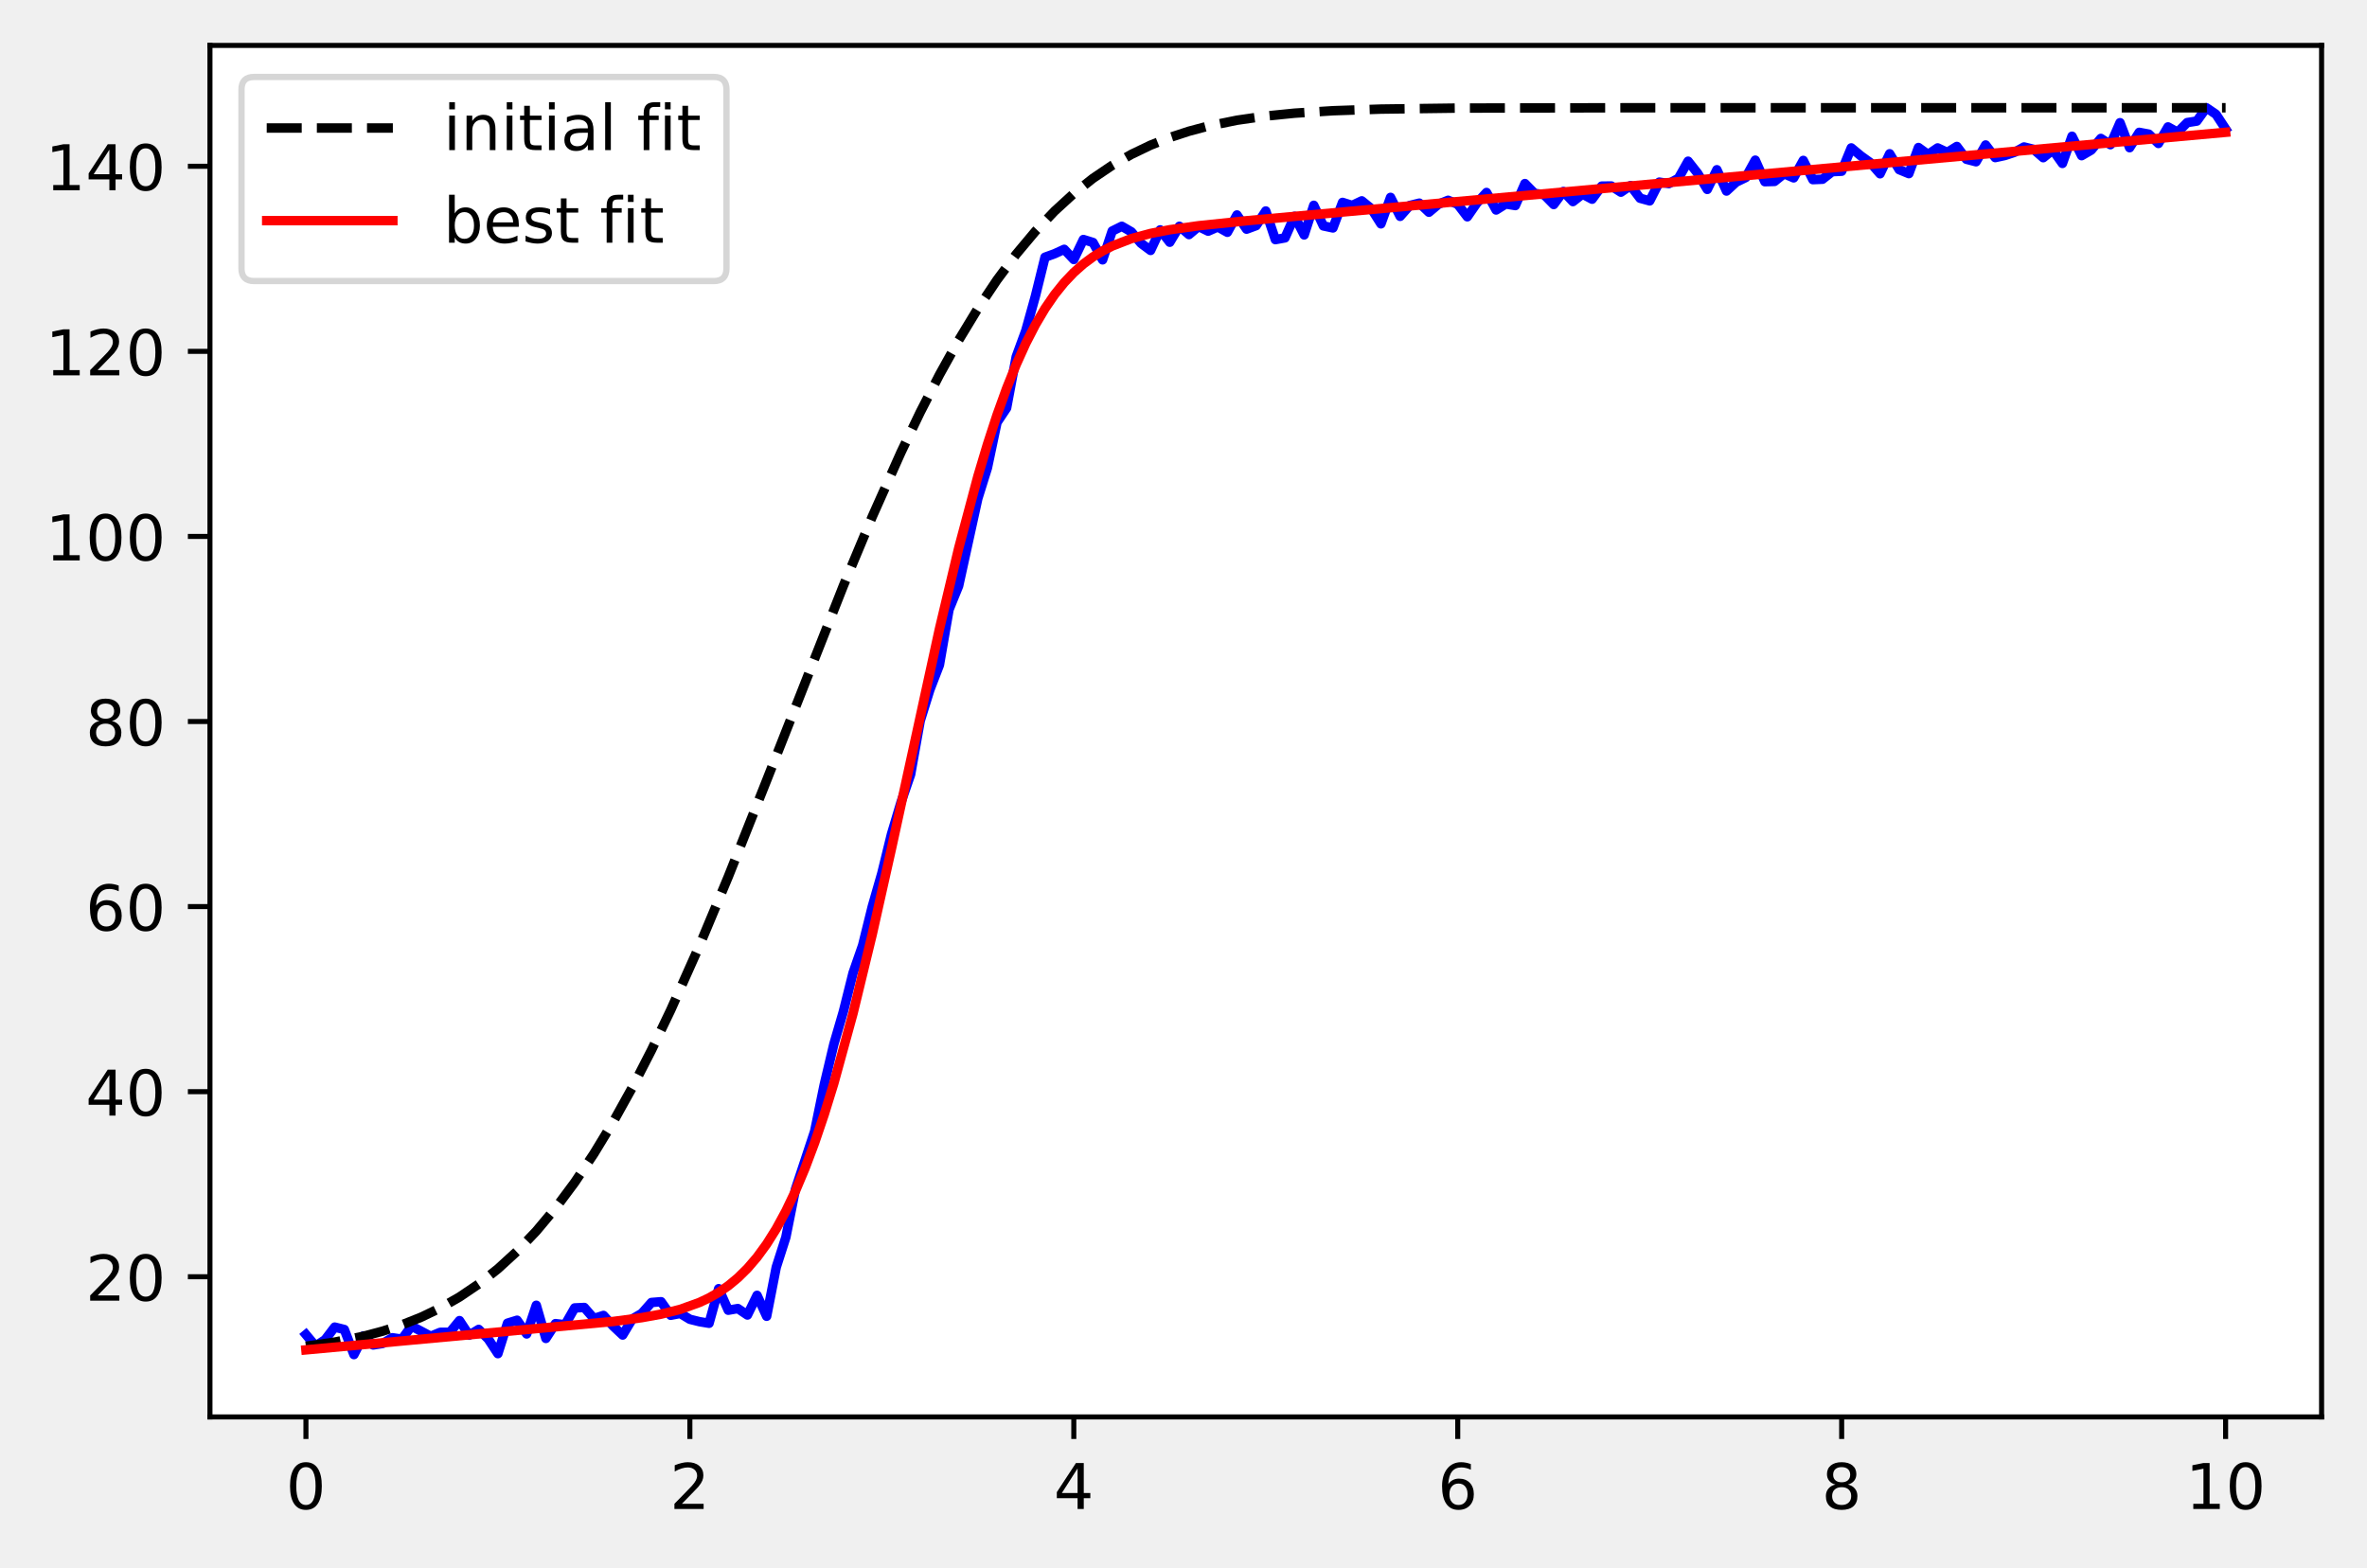
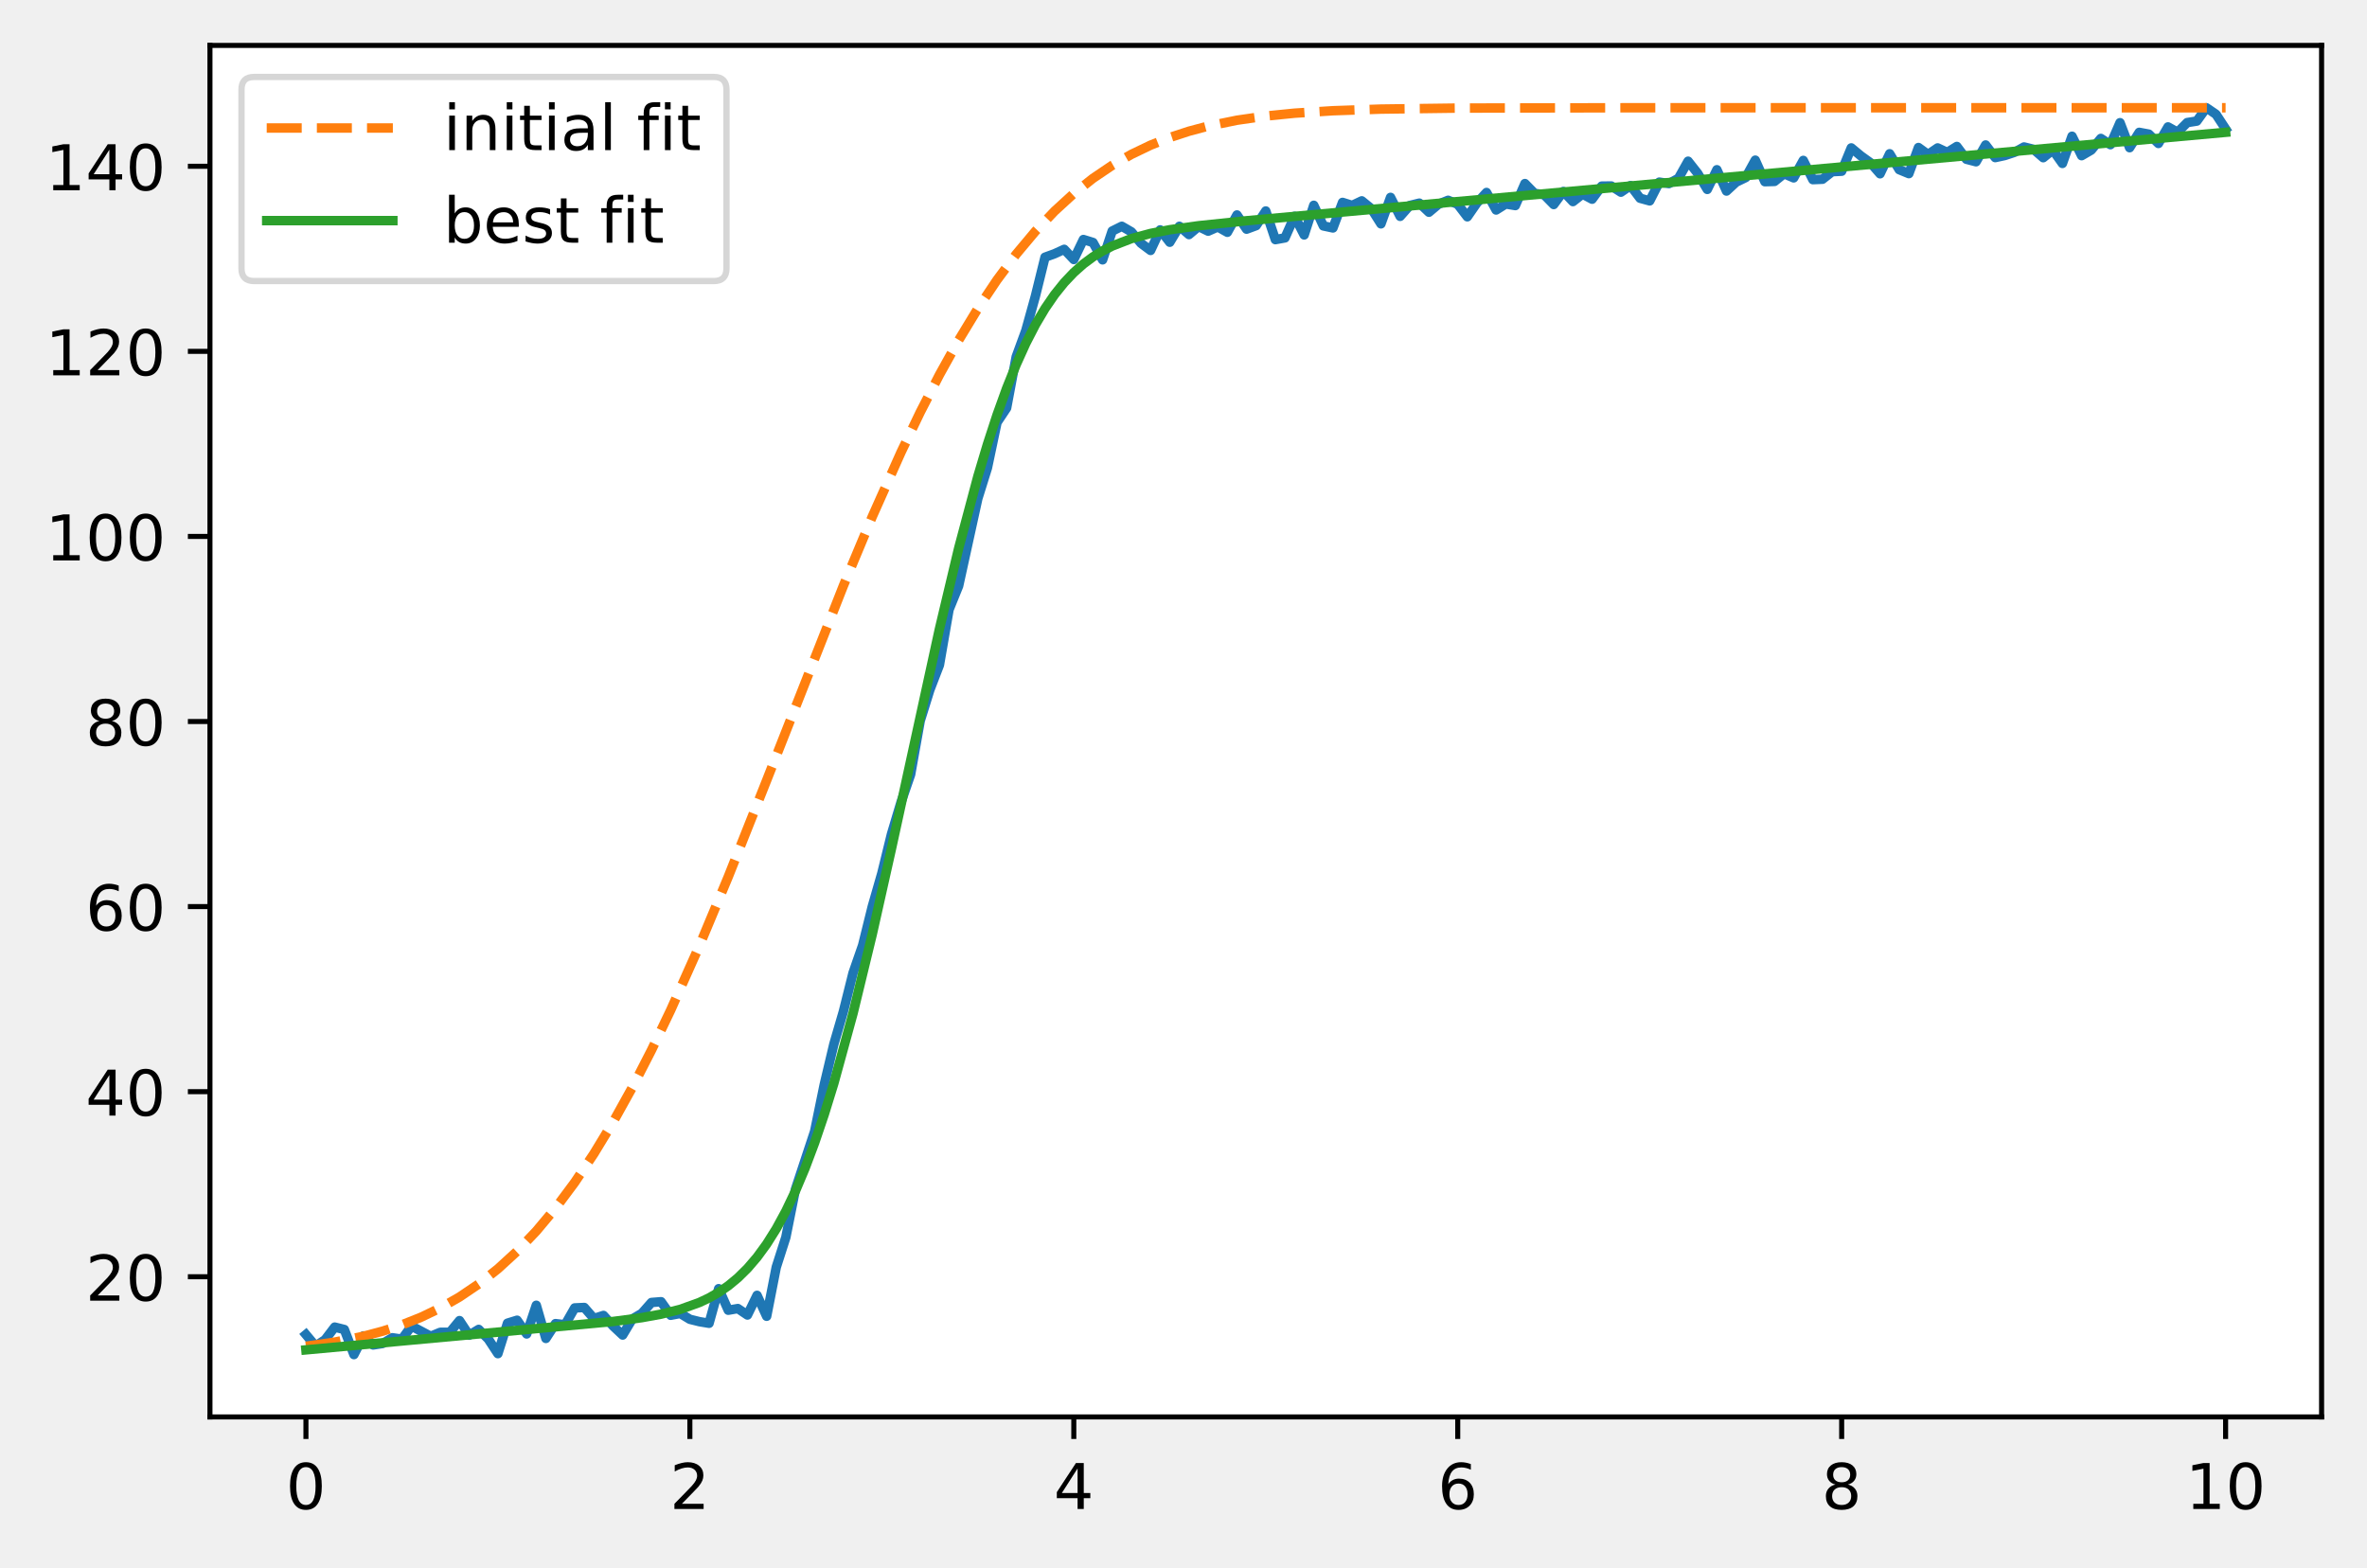
<svg xmlns="http://www.w3.org/2000/svg" xmlns:xlink="http://www.w3.org/1999/xlink" height="248.518pt" version="1.1" viewBox="0 0 375.288 248.518" width="375.288pt">
  <defs>
    <style type="text/css">*{stroke-linecap:butt;stroke-linejoin:round;}</style>
  </defs>
  <g id="figure_1">
    <g id="patch_1">
      <path d="M 0 248.518  L 375.288 248.518  L 375.288 0  L 0 0  z " style="fill:none;" />
    </g>
    <g id="axes_1">
      <g id="patch_2">
        <path d="M 33.288 224.64  L 368.087 224.64  L 368.087 7.2  L 33.288 7.2  z " style="fill:#ffffff;" />
      </g>
      <g id="matplotlib.axis_1">
        <g id="xtick_1">
          <g id="line2d_1">
            <defs>
-               <path d="M 0 0  L 0 3.5  " id="m9aa4a51ff3" style="stroke:#000000;stroke-width:0.8;" />
-             </defs>
-             <g>
-               <use style="stroke:#000000;stroke-width:0.8;" x="48.506" xlink:href="#m9aa4a51ff3" y="224.64" />
+               <path d="M 0 0  L 0 3.5  " id="m71defc4ea0" style="stroke:#000000;stroke-width:0.8;" />
+             </defs>
+             <g>
+               <use style="stroke:#000000;stroke-width:0.8;" x="48.506" xlink:href="#m71defc4ea0" y="224.64" />
            </g>
          </g>
          <g id="text_1">
            <g transform="translate(45.32443 239.2384)scale(0.1 -0.1)">
              <defs>
-                 <path d="M 31.781 66.406  Q 24.172 66.406 20.328 58.906  Q 16.5 51.422 16.5 36.375  Q 16.5 21.391 20.328 13.891  Q 24.172 6.391 31.781 6.391  Q 39.453 6.391 43.281 13.891  Q 47.125 21.391 47.125 36.375  Q 47.125 51.422 43.281 58.906  Q 39.453 66.406 31.781 66.406  z M 31.781 74.219  Q 44.047 74.219 50.516 64.516  Q 56.984 54.828 56.984 36.375  Q 56.984 17.969 50.516 8.266  Q 44.047 -1.422 31.781 -1.422  Q 19.531 -1.422 13.062 8.266  Q 6.594 17.969 6.594 36.375  Q 6.594 54.828 13.062 64.516  Q 19.531 74.219 31.781 74.219  z " id="DejaVuSans-48" />
-               </defs>
-               <use xlink:href="#DejaVuSans-48" />
+                 <path d="M 2034 4250  Q 1547 4250 1301 3770  Q 1056 3291 1056 2328  Q 1056 1369 1301 889  Q 1547 409 2034 409  Q 2525 409 2770 889  Q 3016 1369 3016 2328  Q 3016 3291 2770 3770  Q 2525 4250 2034 4250  z M 2034 4750  Q 2819 4750 3233 4129  Q 3647 3509 3647 2328  Q 3647 1150 3233 529  Q 2819 -91 2034 -91  Q 1250 -91 836 529  Q 422 1150 422 2328  Q 422 3509 836 4129  Q 1250 4750 2034 4750  z " id="DejaVuSans-30" transform="scale(0.015625)" />
+               </defs>
+               <use xlink:href="#DejaVuSans-30" />
            </g>
          </g>
        </g>
        <g id="xtick_2">
          <g id="line2d_2">
            <g>
-               <use style="stroke:#000000;stroke-width:0.8;" x="109.378" xlink:href="#m9aa4a51ff3" y="224.64" />
+               <use style="stroke:#000000;stroke-width:0.8;" x="109.378" xlink:href="#m71defc4ea0" y="224.64" />
            </g>
          </g>
          <g id="text_2">
            <g transform="translate(106.1972 239.2384)scale(0.1 -0.1)">
              <defs>
-                 <path d="M 19.188 8.297  L 53.609 8.297  L 53.609 0  L 7.328 0  L 7.328 8.297  Q 12.938 14.109 22.625 23.891  Q 32.328 33.688 34.812 36.531  Q 39.547 41.844 41.422 45.531  Q 43.312 49.219 43.312 52.781  Q 43.312 58.594 39.234 62.25  Q 35.156 65.922 28.609 65.922  Q 23.969 65.922 18.812 64.312  Q 13.672 62.703 7.812 59.422  L 7.812 69.391  Q 13.766 71.781 18.938 73  Q 24.125 74.219 28.422 74.219  Q 39.75 74.219 46.484 68.547  Q 53.219 62.891 53.219 53.422  Q 53.219 48.922 51.531 44.891  Q 49.859 40.875 45.406 35.406  Q 44.188 33.984 37.641 27.219  Q 31.109 20.453 19.188 8.297  z " id="DejaVuSans-50" />
-               </defs>
-               <use xlink:href="#DejaVuSans-50" />
+                 <path d="M 1228 531  L 3431 531  L 3431 0  L 469 0  L 469 531  Q 828 903 1448 1529  Q 2069 2156 2228 2338  Q 2531 2678 2651 2914  Q 2772 3150 2772 3378  Q 2772 3750 2511 3984  Q 2250 4219 1831 4219  Q 1534 4219 1204 4116  Q 875 4013 500 3803  L 500 4441  Q 881 4594 1212 4672  Q 1544 4750 1819 4750  Q 2544 4750 2975 4387  Q 3406 4025 3406 3419  Q 3406 3131 3298 2873  Q 3191 2616 2906 2266  Q 2828 2175 2409 1742  Q 1991 1309 1228 531  z " id="DejaVuSans-32" transform="scale(0.015625)" />
+               </defs>
+               <use xlink:href="#DejaVuSans-32" />
            </g>
          </g>
        </g>
        <g id="xtick_3">
          <g id="line2d_3">
            <g>
-               <use style="stroke:#000000;stroke-width:0.8;" x="170.251" xlink:href="#m9aa4a51ff3" y="224.64" />
+               <use style="stroke:#000000;stroke-width:0.8;" x="170.251" xlink:href="#m71defc4ea0" y="224.64" />
            </g>
          </g>
          <g id="text_3">
            <g transform="translate(167.0699 239.2384)scale(0.1 -0.1)">
              <defs>
-                 <path d="M 37.797 64.312  L 12.891 25.391  L 37.797 25.391  z M 35.203 72.906  L 47.609 72.906  L 47.609 25.391  L 58.016 25.391  L 58.016 17.188  L 47.609 17.188  L 47.609 0  L 37.797 0  L 37.797 17.188  L 4.891 17.188  L 4.891 26.703  z " id="DejaVuSans-52" />
-               </defs>
-               <use xlink:href="#DejaVuSans-52" />
+                 <path d="M 2419 4116  L 825 1625  L 2419 1625  L 2419 4116  z M 2253 4666  L 3047 4666  L 3047 1625  L 3713 1625  L 3713 1100  L 3047 1100  L 3047 0  L 2419 0  L 2419 1100  L 313 1100  L 313 1709  L 2253 4666  z " id="DejaVuSans-34" transform="scale(0.015625)" />
+               </defs>
+               <use xlink:href="#DejaVuSans-34" />
            </g>
          </g>
        </g>
        <g id="xtick_4">
          <g id="line2d_4">
            <g>
-               <use style="stroke:#000000;stroke-width:0.8;" x="231.124" xlink:href="#m9aa4a51ff3" y="224.64" />
+               <use style="stroke:#000000;stroke-width:0.8;" x="231.124" xlink:href="#m71defc4ea0" y="224.64" />
            </g>
          </g>
          <g id="text_4">
            <g transform="translate(227.9426 239.2384)scale(0.1 -0.1)">
              <defs>
-                 <path d="M 33.016 40.375  Q 26.375 40.375 22.484 35.828  Q 18.609 31.297 18.609 23.391  Q 18.609 15.531 22.484 10.953  Q 26.375 6.391 33.016 6.391  Q 39.656 6.391 43.531 10.953  Q 47.406 15.531 47.406 23.391  Q 47.406 31.297 43.531 35.828  Q 39.656 40.375 33.016 40.375  z M 52.594 71.297  L 52.594 62.312  Q 48.875 64.062 45.094 64.984  Q 41.312 65.922 37.594 65.922  Q 27.828 65.922 22.672 59.328  Q 17.531 52.734 16.797 39.406  Q 19.672 43.656 24.016 45.922  Q 28.375 48.188 33.594 48.188  Q 44.578 48.188 50.953 41.516  Q 57.328 34.859 57.328 23.391  Q 57.328 12.156 50.688 5.359  Q 44.047 -1.422 33.016 -1.422  Q 20.359 -1.422 13.672 8.266  Q 6.984 17.969 6.984 36.375  Q 6.984 53.656 15.188 63.938  Q 23.391 74.219 37.203 74.219  Q 40.922 74.219 44.703 73.484  Q 48.484 72.75 52.594 71.297  z " id="DejaVuSans-54" />
-               </defs>
-               <use xlink:href="#DejaVuSans-54" />
+                 <path d="M 2113 2584  Q 1688 2584 1439 2293  Q 1191 2003 1191 1497  Q 1191 994 1439 701  Q 1688 409 2113 409  Q 2538 409 2786 701  Q 3034 994 3034 1497  Q 3034 2003 2786 2293  Q 2538 2584 2113 2584  z M 3366 4563  L 3366 3988  Q 3128 4100 2886 4159  Q 2644 4219 2406 4219  Q 1781 4219 1451 3797  Q 1122 3375 1075 2522  Q 1259 2794 1537 2939  Q 1816 3084 2150 3084  Q 2853 3084 3261 2657  Q 3669 2231 3669 1497  Q 3669 778 3244 343  Q 2819 -91 2113 -91  Q 1303 -91 875 529  Q 447 1150 447 2328  Q 447 3434 972 4092  Q 1497 4750 2381 4750  Q 2619 4750 2861 4703  Q 3103 4656 3366 4563  z " id="DejaVuSans-36" transform="scale(0.015625)" />
+               </defs>
+               <use xlink:href="#DejaVuSans-36" />
            </g>
          </g>
        </g>
        <g id="xtick_5">
          <g id="line2d_5">
            <g>
-               <use style="stroke:#000000;stroke-width:0.8;" x="291.997" xlink:href="#m9aa4a51ff3" y="224.64" />
+               <use style="stroke:#000000;stroke-width:0.8;" x="291.997" xlink:href="#m71defc4ea0" y="224.64" />
            </g>
          </g>
          <g id="text_5">
            <g transform="translate(288.8153 239.2384)scale(0.1 -0.1)">
              <defs>
-                 <path d="M 31.781 34.625  Q 24.75 34.625 20.719 30.859  Q 16.703 27.094 16.703 20.516  Q 16.703 13.922 20.719 10.156  Q 24.75 6.391 31.781 6.391  Q 38.812 6.391 42.859 10.172  Q 46.922 13.969 46.922 20.516  Q 46.922 27.094 42.891 30.859  Q 38.875 34.625 31.781 34.625  z M 21.922 38.812  Q 15.578 40.375 12.031 44.719  Q 8.5 49.078 8.5 55.328  Q 8.5 64.062 14.719 69.141  Q 20.953 74.219 31.781 74.219  Q 42.672 74.219 48.875 69.141  Q 55.078 64.062 55.078 55.328  Q 55.078 49.078 51.531 44.719  Q 48 40.375 41.703 38.812  Q 48.828 37.156 52.797 32.312  Q 56.781 27.484 56.781 20.516  Q 56.781 9.906 50.312 4.234  Q 43.844 -1.422 31.781 -1.422  Q 19.734 -1.422 13.25 4.234  Q 6.781 9.906 6.781 20.516  Q 6.781 27.484 10.781 32.312  Q 14.797 37.156 21.922 38.812  z M 18.312 54.391  Q 18.312 48.734 21.844 45.562  Q 25.391 42.391 31.781 42.391  Q 38.141 42.391 41.719 45.562  Q 45.312 48.734 45.312 54.391  Q 45.312 60.062 41.719 63.234  Q 38.141 66.406 31.781 66.406  Q 25.391 66.406 21.844 63.234  Q 18.312 60.062 18.312 54.391  z " id="DejaVuSans-56" />
-               </defs>
-               <use xlink:href="#DejaVuSans-56" />
+                 <path d="M 2034 2216  Q 1584 2216 1326 1975  Q 1069 1734 1069 1313  Q 1069 891 1326 650  Q 1584 409 2034 409  Q 2484 409 2743 651  Q 3003 894 3003 1313  Q 3003 1734 2745 1975  Q 2488 2216 2034 2216  z M 1403 2484  Q 997 2584 770 2862  Q 544 3141 544 3541  Q 544 4100 942 4425  Q 1341 4750 2034 4750  Q 2731 4750 3128 4425  Q 3525 4100 3525 3541  Q 3525 3141 3298 2862  Q 3072 2584 2669 2484  Q 3125 2378 3379 2068  Q 3634 1759 3634 1313  Q 3634 634 3220 271  Q 2806 -91 2034 -91  Q 1263 -91 848 271  Q 434 634 434 1313  Q 434 1759 690 2068  Q 947 2378 1403 2484  z M 1172 3481  Q 1172 3119 1398 2916  Q 1625 2713 2034 2713  Q 2441 2713 2670 2916  Q 2900 3119 2900 3481  Q 2900 3844 2670 4047  Q 2441 4250 2034 4250  Q 1625 4250 1398 4047  Q 1172 3844 1172 3481  z " id="DejaVuSans-38" transform="scale(0.015625)" />
+               </defs>
+               <use xlink:href="#DejaVuSans-38" />
            </g>
          </g>
        </g>
        <g id="xtick_6">
          <g id="line2d_6">
            <g>
-               <use style="stroke:#000000;stroke-width:0.8;" x="352.869" xlink:href="#m9aa4a51ff3" y="224.64" />
+               <use style="stroke:#000000;stroke-width:0.8;" x="352.869" xlink:href="#m71defc4ea0" y="224.64" />
            </g>
          </g>
          <g id="text_6">
            <g transform="translate(346.5068 239.2384)scale(0.1 -0.1)">
              <defs>
-                 <path d="M 12.406 8.297  L 28.516 8.297  L 28.516 63.922  L 10.984 60.406  L 10.984 69.391  L 28.422 72.906  L 38.281 72.906  L 38.281 8.297  L 54.391 8.297  L 54.391 0  L 12.406 0  z " id="DejaVuSans-49" />
-               </defs>
-               <use xlink:href="#DejaVuSans-49" />
-               <use x="63.623" xlink:href="#DejaVuSans-48" />
+                 <path d="M 794 531  L 1825 531  L 1825 4091  L 703 3866  L 703 4441  L 1819 4666  L 2450 4666  L 2450 531  L 3481 531  L 3481 0  L 794 0  L 794 531  z " id="DejaVuSans-31" transform="scale(0.015625)" />
+               </defs>
+               <use xlink:href="#DejaVuSans-31" />
+               <use x="63.623" xlink:href="#DejaVuSans-30" />
            </g>
          </g>
        </g>
      </g>
      <g id="matplotlib.axis_2">
        <g id="ytick_1">
          <g id="line2d_7">
            <defs>
-               <path d="M 0 0  L -3.5 0  " id="m16e989ea1b" style="stroke:#000000;stroke-width:0.8;" />
-             </defs>
-             <g>
-               <use style="stroke:#000000;stroke-width:0.8;" x="33.288" xlink:href="#m16e989ea1b" y="202.412" />
+               <path d="M 0 0  L -3.5 0  " id="m44385d77ae" style="stroke:#000000;stroke-width:0.8;" />
+             </defs>
+             <g>
+               <use style="stroke:#000000;stroke-width:0.8;" x="33.288" xlink:href="#m44385d77ae" y="202.412" />
            </g>
          </g>
          <g id="text_7">
            <g transform="translate(13.5625 206.2111)scale(0.1 -0.1)">
-               <use xlink:href="#DejaVuSans-50" />
-               <use x="63.623" xlink:href="#DejaVuSans-48" />
+               <use xlink:href="#DejaVuSans-32" />
+               <use x="63.623" xlink:href="#DejaVuSans-30" />
            </g>
          </g>
        </g>
        <g id="ytick_2">
          <g id="line2d_8">
            <g>
-               <use style="stroke:#000000;stroke-width:0.8;" x="33.288" xlink:href="#m16e989ea1b" y="173.07" />
+               <use style="stroke:#000000;stroke-width:0.8;" x="33.288" xlink:href="#m44385d77ae" y="173.07" />
            </g>
          </g>
          <g id="text_8">
            <g transform="translate(13.5625 176.8692)scale(0.1 -0.1)">
-               <use xlink:href="#DejaVuSans-52" />
-               <use x="63.623" xlink:href="#DejaVuSans-48" />
+               <use xlink:href="#DejaVuSans-34" />
+               <use x="63.623" xlink:href="#DejaVuSans-30" />
            </g>
          </g>
        </g>
        <g id="ytick_3">
          <g id="line2d_9">
            <g>
-               <use style="stroke:#000000;stroke-width:0.8;" x="33.288" xlink:href="#m16e989ea1b" y="143.728" />
+               <use style="stroke:#000000;stroke-width:0.8;" x="33.288" xlink:href="#m44385d77ae" y="143.728" />
            </g>
          </g>
          <g id="text_9">
            <g transform="translate(13.5625 147.5274)scale(0.1 -0.1)">
-               <use xlink:href="#DejaVuSans-54" />
-               <use x="63.623" xlink:href="#DejaVuSans-48" />
+               <use xlink:href="#DejaVuSans-36" />
+               <use x="63.623" xlink:href="#DejaVuSans-30" />
            </g>
          </g>
        </g>
        <g id="ytick_4">
          <g id="line2d_10">
            <g>
-               <use style="stroke:#000000;stroke-width:0.8;" x="33.288" xlink:href="#m16e989ea1b" y="114.386" />
+               <use style="stroke:#000000;stroke-width:0.8;" x="33.288" xlink:href="#m44385d77ae" y="114.386" />
            </g>
          </g>
          <g id="text_10">
            <g transform="translate(13.5625 118.1855)scale(0.1 -0.1)">
-               <use xlink:href="#DejaVuSans-56" />
-               <use x="63.623" xlink:href="#DejaVuSans-48" />
+               <use xlink:href="#DejaVuSans-38" />
+               <use x="63.623" xlink:href="#DejaVuSans-30" />
            </g>
          </g>
        </g>
        <g id="ytick_5">
          <g id="line2d_11">
            <g>
-               <use style="stroke:#000000;stroke-width:0.8;" x="33.288" xlink:href="#m16e989ea1b" y="85.044" />
+               <use style="stroke:#000000;stroke-width:0.8;" x="33.288" xlink:href="#m44385d77ae" y="85.044" />
            </g>
          </g>
          <g id="text_11">
            <g transform="translate(7.2 88.8437)scale(0.1 -0.1)">
-               <use xlink:href="#DejaVuSans-49" />
-               <use x="63.623" xlink:href="#DejaVuSans-48" />
-               <use x="127.246" xlink:href="#DejaVuSans-48" />
+               <use xlink:href="#DejaVuSans-31" />
+               <use x="63.623" xlink:href="#DejaVuSans-30" />
+               <use x="127.246" xlink:href="#DejaVuSans-30" />
            </g>
          </g>
        </g>
        <g id="ytick_6">
          <g id="line2d_12">
            <g>
-               <use style="stroke:#000000;stroke-width:0.8;" x="33.288" xlink:href="#m16e989ea1b" y="55.703" />
+               <use style="stroke:#000000;stroke-width:0.8;" x="33.288" xlink:href="#m44385d77ae" y="55.703" />
            </g>
          </g>
          <g id="text_12">
            <g transform="translate(7.2 59.50185)scale(0.1 -0.1)">
-               <use xlink:href="#DejaVuSans-49" />
-               <use x="63.623" xlink:href="#DejaVuSans-50" />
-               <use x="127.246" xlink:href="#DejaVuSans-48" />
+               <use xlink:href="#DejaVuSans-31" />
+               <use x="63.623" xlink:href="#DejaVuSans-32" />
+               <use x="127.246" xlink:href="#DejaVuSans-30" />
            </g>
          </g>
        </g>
        <g id="ytick_7">
          <g id="line2d_13">
            <g>
-               <use style="stroke:#000000;stroke-width:0.8;" x="33.288" xlink:href="#m16e989ea1b" y="26.361" />
+               <use style="stroke:#000000;stroke-width:0.8;" x="33.288" xlink:href="#m44385d77ae" y="26.361" />
            </g>
          </g>
          <g id="text_13">
            <g transform="translate(7.2 30.16001)scale(0.1 -0.1)">
-               <use xlink:href="#DejaVuSans-49" />
-               <use x="63.623" xlink:href="#DejaVuSans-52" />
-               <use x="127.246" xlink:href="#DejaVuSans-48" />
+               <use xlink:href="#DejaVuSans-31" />
+               <use x="63.623" xlink:href="#DejaVuSans-34" />
+               <use x="127.246" xlink:href="#DejaVuSans-30" />
            </g>
          </g>
        </g>
      </g>
      <g id="line2d_14">
-         <path clip-path="url(#p5b419eb4b3)" d="M 48.506 211.582  L 50.028 213.403  L 51.549 212.399  L 53.071 210.399  L 54.593 210.78  L 56.115 214.756  L 57.637 211.789  L 59.158 213.229  L 60.68 212.996  L 62.202 212.086  L 63.724 212.311  L 65.246 210.241  L 68.289 211.855  L 69.811 211.223  L 71.333 211.22  L 72.855 209.369  L 74.377 211.679  L 75.898 210.762  L 77.42 212.297  L 78.942 214.606  L 80.464 209.778  L 81.986 209.308  L 83.507 211.483  L 85.029 206.938  L 86.551 212.194  L 88.073 209.848  L 89.595 210.024  L 91.117 207.359  L 92.638 207.288  L 94.16 209.038  L 95.682 208.55  L 97.204 210.229  L 98.726 211.657  L 100.248 209.118  L 101.769 208.221  L 103.291 206.496  L 104.813 206.374  L 106.335 208.524  L 107.857 208.237  L 109.378 209.16  L 110.9 209.538  L 112.422 209.792  L 113.944 204.308  L 115.466 207.725  L 116.987 207.458  L 118.509 208.481  L 120.031 205.363  L 121.553 208.68  L 123.075 200.904  L 124.597 196.159  L 126.118 188.556  L 129.162 179.361  L 130.684 171.946  L 132.206 165.544  L 133.727 160.333  L 135.249 154.252  L 136.771 149.877  L 138.293 143.744  L 139.815 138.457  L 141.337 132.264  L 142.858 127.186  L 144.38 122.777  L 145.902 114.269  L 147.424 109.374  L 148.946 105.424  L 150.468 96.64  L 151.989 92.896  L 155.033 79.04  L 156.555 74.175  L 158.077 66.967  L 159.598 64.684  L 161.12 56.564  L 162.642 52.408  L 164.164 46.941  L 165.686 40.778  L 167.208 40.226  L 168.729 39.528  L 170.251 41.143  L 171.773 37.974  L 173.295 38.444  L 174.817 41.194  L 176.338 36.63  L 177.86 35.874  L 179.382 36.755  L 180.904 38.569  L 182.426 39.702  L 183.947 36.447  L 185.469 38.405  L 186.991 35.877  L 188.513 37.19  L 190.035 35.909  L 191.557 36.649  L 193.078 35.976  L 194.6 36.826  L 196.122 34.08  L 197.644 36.331  L 199.166 35.768  L 200.688 33.45  L 202.209 37.989  L 203.731 37.713  L 205.253 34.291  L 206.775 37.246  L 208.297 32.548  L 209.818 35.815  L 211.34 36.138  L 212.862 32.09  L 214.384 32.57  L 215.906 31.844  L 217.428 33.081  L 218.949 35.489  L 220.471 31.294  L 221.993 34.3  L 223.515 32.58  L 225.037 32.206  L 226.558 33.647  L 228.08 32.366  L 229.602 31.754  L 231.124 32.386  L 232.646 34.37  L 234.167 32.174  L 235.689 30.515  L 237.211 33.293  L 238.733 32.337  L 240.255 32.589  L 241.777 29.103  L 243.298 30.652  L 244.82 30.875  L 246.342 32.425  L 247.864 30.357  L 249.386 31.96  L 250.907 30.77  L 252.429 31.579  L 253.951 29.506  L 255.473 29.489  L 256.995 30.468  L 258.517 29.426  L 260.038 31.43  L 261.56 31.846  L 263.082 28.874  L 264.604 29.108  L 266.126 28.264  L 267.647 25.557  L 269.169 27.488  L 270.691 30.028  L 272.213 26.911  L 273.735 30.288  L 275.257 28.882  L 276.778 28.147  L 278.3 25.392  L 279.822 28.806  L 281.344 28.762  L 282.866 27.54  L 284.387 28.199  L 285.909 25.432  L 287.431 28.479  L 288.953 28.415  L 290.475 27.219  L 291.997 27.144  L 293.518 23.449  L 295.04 24.712  L 296.562 25.804  L 298.084 27.551  L 299.606 24.377  L 301.127 26.898  L 302.649 27.527  L 304.171 23.388  L 305.693 24.493  L 307.215 23.451  L 308.737 24.164  L 310.258 23.219  L 311.78 25.25  L 313.302 25.645  L 314.824 22.985  L 316.346 24.983  L 317.868 24.654  L 319.389 24.151  L 320.911 23.3  L 322.433 23.678  L 323.955 25  L 325.477 23.773  L 326.998 25.909  L 328.52 21.601  L 330.042 24.679  L 331.564 23.792  L 333.086 21.947  L 334.608 22.936  L 336.129 19.452  L 337.651 23.415  L 339.173 20.983  L 340.695 21.266  L 342.217 22.745  L 343.738 20.121  L 345.26 20.969  L 346.782 19.434  L 348.304 19.196  L 349.826 17.084  L 351.348 18.124  L 352.869 20.443  L 352.869 20.443  " style="fill:none;stroke:#0000ff;stroke-linecap:square;stroke-width:1.5;" />
+         <path clip-path="url(#p94ee99626d)" d="M 48.506 211.582  L 50.028 213.403  L 51.549 212.399  L 53.071 210.399  L 54.593 210.78  L 56.115 214.756  L 57.637 211.789  L 59.158 213.229  L 60.68 212.996  L 62.202 212.086  L 63.724 212.311  L 65.246 210.241  L 68.289 211.855  L 69.811 211.223  L 71.333 211.22  L 72.855 209.369  L 74.377 211.679  L 75.898 210.762  L 77.42 212.297  L 78.942 214.606  L 80.464 209.778  L 81.986 209.308  L 83.507 211.483  L 85.029 206.938  L 86.551 212.194  L 88.073 209.848  L 89.595 210.024  L 91.117 207.359  L 92.638 207.288  L 94.16 209.038  L 95.682 208.55  L 97.204 210.229  L 98.726 211.657  L 100.248 209.118  L 101.769 208.221  L 103.291 206.496  L 104.813 206.374  L 106.335 208.524  L 107.857 208.237  L 109.378 209.16  L 110.9 209.538  L 112.422 209.792  L 113.944 204.308  L 115.466 207.725  L 116.987 207.458  L 118.509 208.481  L 120.031 205.363  L 121.553 208.68  L 123.075 200.904  L 124.597 196.159  L 126.118 188.556  L 129.162 179.361  L 130.684 171.946  L 132.206 165.544  L 133.727 160.333  L 135.249 154.252  L 136.771 149.877  L 138.293 143.744  L 139.815 138.457  L 141.337 132.264  L 142.858 127.186  L 144.38 122.777  L 145.902 114.269  L 147.424 109.374  L 148.946 105.424  L 150.468 96.64  L 151.989 92.896  L 155.033 79.04  L 156.555 74.175  L 158.077 66.967  L 159.598 64.684  L 161.12 56.564  L 162.642 52.408  L 164.164 46.941  L 165.686 40.778  L 167.208 40.226  L 168.729 39.528  L 170.251 41.143  L 171.773 37.974  L 173.295 38.444  L 174.817 41.194  L 176.338 36.63  L 177.86 35.874  L 179.382 36.755  L 180.904 38.569  L 182.426 39.702  L 183.947 36.447  L 185.469 38.405  L 186.991 35.877  L 188.513 37.19  L 190.035 35.909  L 191.557 36.649  L 193.078 35.976  L 194.6 36.826  L 196.122 34.08  L 197.644 36.331  L 199.166 35.768  L 200.688 33.45  L 202.209 37.989  L 203.731 37.713  L 205.253 34.291  L 206.775 37.246  L 208.297 32.548  L 209.818 35.815  L 211.34 36.138  L 212.862 32.09  L 214.384 32.57  L 215.906 31.844  L 217.428 33.081  L 218.949 35.489  L 220.471 31.294  L 221.993 34.3  L 223.515 32.58  L 225.037 32.206  L 226.558 33.647  L 228.08 32.366  L 229.602 31.754  L 231.124 32.386  L 232.646 34.37  L 234.167 32.174  L 235.689 30.515  L 237.211 33.293  L 238.733 32.337  L 240.255 32.589  L 241.777 29.103  L 243.298 30.652  L 244.82 30.875  L 246.342 32.425  L 247.864 30.357  L 249.386 31.96  L 250.907 30.77  L 252.429 31.579  L 253.951 29.506  L 255.473 29.489  L 256.995 30.468  L 258.517 29.426  L 260.038 31.43  L 261.56 31.846  L 263.082 28.874  L 264.604 29.108  L 266.126 28.264  L 267.647 25.557  L 269.169 27.488  L 270.691 30.028  L 272.213 26.911  L 273.735 30.288  L 275.257 28.882  L 276.778 28.147  L 278.3 25.392  L 279.822 28.806  L 281.344 28.762  L 282.866 27.54  L 284.387 28.199  L 285.909 25.432  L 287.431 28.479  L 288.953 28.415  L 290.475 27.219  L 291.997 27.144  L 293.518 23.449  L 295.04 24.712  L 296.562 25.804  L 298.084 27.551  L 299.606 24.377  L 301.127 26.898  L 302.649 27.527  L 304.171 23.388  L 305.693 24.493  L 307.215 23.451  L 308.737 24.164  L 310.258 23.219  L 311.78 25.25  L 313.302 25.645  L 314.824 22.985  L 316.346 24.983  L 317.868 24.654  L 319.389 24.151  L 320.911 23.3  L 322.433 23.678  L 323.955 25  L 325.477 23.773  L 326.998 25.909  L 328.52 21.601  L 330.042 24.679  L 331.564 23.792  L 333.086 21.947  L 334.608 22.936  L 336.129 19.452  L 337.651 23.415  L 339.173 20.983  L 340.695 21.266  L 342.217 22.745  L 343.738 20.121  L 345.26 20.969  L 346.782 19.434  L 348.304 19.196  L 349.826 17.084  L 351.348 18.124  L 352.869 20.443  L 352.869 20.443  " style="fill:none;stroke:#1f77b4;stroke-linecap:square;stroke-width:1.5;" />
      </g>
      <g id="line2d_15">
-         <path clip-path="url(#p5b419eb4b3)" d="M 48.506 213.439  L 53.071 212.78  L 57.637 211.849  L 60.68 211.037  L 63.724 210.04  L 66.767 208.828  L 69.811 207.367  L 72.855 205.625  L 75.898 203.567  L 78.942 201.16  L 81.986 198.372  L 85.029 195.175  L 88.073 191.544  L 91.117 187.46  L 94.16 182.911  L 97.204 177.895  L 100.248 172.416  L 103.291 166.491  L 106.335 160.146  L 110.9 149.922  L 115.466 139  L 121.553 123.714  L 133.727 92.84  L 138.293 81.918  L 142.858 71.694  L 145.902 65.349  L 148.946 59.424  L 151.989 53.945  L 155.033 48.929  L 158.077 44.38  L 161.12 40.296  L 164.164 36.665  L 167.208 33.468  L 170.251 30.68  L 173.295 28.273  L 176.338 26.215  L 179.382 24.473  L 182.426 23.012  L 185.469 21.8  L 188.513 20.803  L 191.557 19.991  L 196.122 19.06  L 200.688 18.401  L 205.253 17.944  L 211.34 17.556  L 218.949 17.296  L 231.124 17.136  L 258.517 17.085  L 352.869 17.084  L 352.869 17.084  " style="fill:none;stroke:#000000;stroke-dasharray:5.55,2.4;stroke-dashoffset:0;stroke-width:1.5;" />
+         <path clip-path="url(#p94ee99626d)" d="M 48.506 213.439  L 53.071 212.78  L 57.637 211.849  L 60.68 211.037  L 63.724 210.04  L 66.767 208.828  L 69.811 207.367  L 72.855 205.625  L 75.898 203.567  L 78.942 201.16  L 81.986 198.372  L 85.029 195.175  L 88.073 191.544  L 91.117 187.46  L 94.16 182.911  L 97.204 177.895  L 100.248 172.416  L 103.291 166.491  L 106.335 160.146  L 110.9 149.922  L 115.466 139  L 121.553 123.714  L 133.727 92.84  L 138.293 81.918  L 142.858 71.694  L 145.902 65.349  L 148.946 59.424  L 151.989 53.945  L 155.033 48.929  L 158.077 44.38  L 161.12 40.296  L 164.164 36.665  L 167.208 33.468  L 170.251 30.68  L 173.295 28.273  L 176.338 26.215  L 179.382 24.473  L 182.426 23.012  L 185.469 21.8  L 188.513 20.803  L 191.557 19.991  L 196.122 19.06  L 200.688 18.401  L 205.253 17.944  L 211.34 17.556  L 218.949 17.296  L 231.124 17.136  L 258.517 17.085  L 352.869 17.084  L 352.869 17.084  " style="fill:none;stroke:#ff7f0e;stroke-dasharray:5.55,2.4;stroke-dashoffset:0;stroke-width:1.5;" />
      </g>
      <g id="line2d_16">
-         <path clip-path="url(#p5b419eb4b3)" d="M 48.506 214.007  L 97.204 209.508  L 101.769 208.899  L 104.813 208.347  L 107.857 207.585  L 110.9 206.49  L 112.422 205.768  L 113.944 204.896  L 115.466 203.846  L 116.987 202.588  L 118.509 201.089  L 120.031 199.315  L 121.553 197.233  L 123.075 194.81  L 124.597 192.015  L 126.118 188.822  L 127.64 185.209  L 129.162 181.162  L 130.684 176.675  L 132.206 171.751  L 135.249 160.659  L 138.293 148.127  L 141.337 134.558  L 148.946 99.73  L 151.989 86.954  L 155.033 75.551  L 156.555 70.457  L 158.077 65.795  L 159.598 61.573  L 161.12 57.789  L 162.642 54.43  L 164.164 51.48  L 165.686 48.912  L 167.208 46.698  L 168.729 44.806  L 170.251 43.202  L 171.773 41.852  L 173.295 40.723  L 174.817 39.784  L 176.338 39.005  L 179.382 37.826  L 182.426 37.009  L 185.469 36.423  L 190.035 35.787  L 197.644 34.996  L 229.602 32.095  L 352.869 20.975  L 352.869 20.975  " style="fill:none;stroke:#ff0000;stroke-linecap:square;stroke-width:1.5;" />
+         <path clip-path="url(#p94ee99626d)" d="M 48.506 214.007  L 97.204 209.508  L 101.769 208.899  L 104.813 208.347  L 107.857 207.585  L 110.9 206.49  L 112.422 205.768  L 113.944 204.896  L 115.466 203.846  L 116.987 202.588  L 118.509 201.089  L 120.031 199.315  L 121.553 197.233  L 123.075 194.81  L 124.597 192.015  L 126.118 188.822  L 127.64 185.209  L 129.162 181.162  L 130.684 176.675  L 132.206 171.751  L 135.249 160.659  L 138.293 148.127  L 141.337 134.558  L 148.946 99.73  L 151.989 86.954  L 155.033 75.551  L 156.555 70.457  L 158.077 65.795  L 159.598 61.573  L 161.12 57.789  L 162.642 54.43  L 164.164 51.48  L 165.686 48.912  L 167.208 46.698  L 168.729 44.806  L 170.251 43.202  L 171.773 41.852  L 173.295 40.723  L 174.817 39.784  L 176.338 39.005  L 179.382 37.826  L 182.426 37.009  L 185.469 36.423  L 190.035 35.787  L 197.644 34.996  L 229.602 32.095  L 352.869 20.975  L 352.869 20.975  " style="fill:none;stroke:#2ca02c;stroke-linecap:square;stroke-width:1.5;" />
      </g>
      <g id="patch_3">
        <path d="M 33.288 224.64  L 33.288 7.2  " style="fill:none;stroke:#000000;stroke-linecap:square;stroke-linejoin:miter;stroke-width:0.8;" />
      </g>
      <g id="patch_4">
        <path d="M 368.087 224.64  L 368.087 7.2  " style="fill:none;stroke:#000000;stroke-linecap:square;stroke-linejoin:miter;stroke-width:0.8;" />
      </g>
      <g id="patch_5">
        <path d="M 33.288 224.64  L 368.087 224.64  " style="fill:none;stroke:#000000;stroke-linecap:square;stroke-linejoin:miter;stroke-width:0.8;" />
      </g>
      <g id="patch_6">
        <path d="M 33.288 7.2  L 368.087 7.2  " style="fill:none;stroke:#000000;stroke-linecap:square;stroke-linejoin:miter;stroke-width:0.8;" />
      </g>
      <g id="legend_1">
        <g id="patch_7">
          <path d="M 40.288 44.556  L 113.183 44.556  Q 115.183 44.556 115.183 42.556  L 115.183 14.2  Q 115.183 12.2 113.183 12.2  L 40.288 12.2  Q 38.288 12.2 38.288 14.2  L 38.288 42.556  Q 38.288 44.556 40.288 44.556  z " style="fill:#ffffff;opacity:0.8;stroke:#cccccc;stroke-linejoin:miter;" />
        </g>
        <g id="line2d_17">
-           <path d="M 42.288 20.298  L 62.288 20.298  " style="fill:none;stroke:#000000;stroke-dasharray:5.55,2.4;stroke-dashoffset:0;stroke-width:1.5;" />
+           <path d="M 42.288 20.298  L 62.288 20.298  " style="fill:none;stroke:#ff7f0e;stroke-dasharray:5.55,2.4;stroke-dashoffset:0;stroke-width:1.5;" />
        </g>
        <g id="line2d_18" />
        <g id="text_14">
          <g transform="translate(70.2875 23.79844)scale(0.1 -0.1)">
            <defs>
-               <path d="M 9.422 54.688  L 18.406 54.688  L 18.406 0  L 9.422 0  z M 9.422 75.984  L 18.406 75.984  L 18.406 64.594  L 9.422 64.594  z " id="DejaVuSans-105" />
-               <path d="M 54.891 33.016  L 54.891 0  L 45.906 0  L 45.906 32.719  Q 45.906 40.484 42.875 44.328  Q 39.844 48.188 33.797 48.188  Q 26.516 48.188 22.312 43.547  Q 18.109 38.922 18.109 30.906  L 18.109 0  L 9.078 0  L 9.078 54.688  L 18.109 54.688  L 18.109 46.188  Q 21.344 51.125 25.703 53.562  Q 30.078 56 35.797 56  Q 45.219 56 50.047 50.172  Q 54.891 44.344 54.891 33.016  z " id="DejaVuSans-110" />
-               <path d="M 18.312 70.219  L 18.312 54.688  L 36.812 54.688  L 36.812 47.703  L 18.312 47.703  L 18.312 18.016  Q 18.312 11.328 20.141 9.422  Q 21.969 7.516 27.594 7.516  L 36.812 7.516  L 36.812 0  L 27.594 0  Q 17.188 0 13.234 3.875  Q 9.281 7.766 9.281 18.016  L 9.281 47.703  L 2.688 47.703  L 2.688 54.688  L 9.281 54.688  L 9.281 70.219  z " id="DejaVuSans-116" />
-               <path d="M 34.281 27.484  Q 23.391 27.484 19.188 25  Q 14.984 22.516 14.984 16.5  Q 14.984 11.719 18.141 8.906  Q 21.297 6.109 26.703 6.109  Q 34.188 6.109 38.703 11.406  Q 43.219 16.703 43.219 25.484  L 43.219 27.484  z M 52.203 31.203  L 52.203 0  L 43.219 0  L 43.219 8.297  Q 40.141 3.328 35.547 0.953  Q 30.953 -1.422 24.312 -1.422  Q 15.922 -1.422 10.953 3.297  Q 6 8.016 6 15.922  Q 6 25.141 12.172 29.828  Q 18.359 34.516 30.609 34.516  L 43.219 34.516  L 43.219 35.406  Q 43.219 41.609 39.141 45  Q 35.062 48.391 27.688 48.391  Q 23 48.391 18.547 47.266  Q 14.109 46.141 10.016 43.891  L 10.016 52.203  Q 14.938 54.109 19.578 55.047  Q 24.219 56 28.609 56  Q 40.484 56 46.344 49.844  Q 52.203 43.703 52.203 31.203  z " id="DejaVuSans-97" />
-               <path d="M 9.422 75.984  L 18.406 75.984  L 18.406 0  L 9.422 0  z " id="DejaVuSans-108" />
-               <path id="DejaVuSans-32" />
-               <path d="M 37.109 75.984  L 37.109 68.5  L 28.516 68.5  Q 23.688 68.5 21.797 66.547  Q 19.922 64.594 19.922 59.516  L 19.922 54.688  L 34.719 54.688  L 34.719 47.703  L 19.922 47.703  L 19.922 0  L 10.891 0  L 10.891 47.703  L 2.297 47.703  L 2.297 54.688  L 10.891 54.688  L 10.891 58.5  Q 10.891 67.625 15.141 71.797  Q 19.391 75.984 28.609 75.984  z " id="DejaVuSans-102" />
-             </defs>
-             <use xlink:href="#DejaVuSans-105" />
-             <use x="27.783" xlink:href="#DejaVuSans-110" />
-             <use x="91.162" xlink:href="#DejaVuSans-105" />
-             <use x="118.945" xlink:href="#DejaVuSans-116" />
-             <use x="158.154" xlink:href="#DejaVuSans-105" />
-             <use x="185.938" xlink:href="#DejaVuSans-97" />
-             <use x="247.217" xlink:href="#DejaVuSans-108" />
-             <use x="275" xlink:href="#DejaVuSans-32" />
-             <use x="306.787" xlink:href="#DejaVuSans-102" />
-             <use x="341.992" xlink:href="#DejaVuSans-105" />
-             <use x="369.775" xlink:href="#DejaVuSans-116" />
+               <path d="M 603 3500  L 1178 3500  L 1178 0  L 603 0  L 603 3500  z M 603 4863  L 1178 4863  L 1178 4134  L 603 4134  L 603 4863  z " id="DejaVuSans-69" transform="scale(0.015625)" />
+               <path d="M 3513 2113  L 3513 0  L 2938 0  L 2938 2094  Q 2938 2591 2744 2837  Q 2550 3084 2163 3084  Q 1697 3084 1428 2787  Q 1159 2491 1159 1978  L 1159 0  L 581 0  L 581 3500  L 1159 3500  L 1159 2956  Q 1366 3272 1645 3428  Q 1925 3584 2291 3584  Q 2894 3584 3203 3211  Q 3513 2838 3513 2113  z " id="DejaVuSans-6e" transform="scale(0.015625)" />
+               <path d="M 1172 4494  L 1172 3500  L 2356 3500  L 2356 3053  L 1172 3053  L 1172 1153  Q 1172 725 1289 603  Q 1406 481 1766 481  L 2356 481  L 2356 0  L 1766 0  Q 1100 0 847 248  Q 594 497 594 1153  L 594 3053  L 172 3053  L 172 3500  L 594 3500  L 594 4494  L 1172 4494  z " id="DejaVuSans-74" transform="scale(0.015625)" />
+               <path d="M 2194 1759  Q 1497 1759 1228 1600  Q 959 1441 959 1056  Q 959 750 1161 570  Q 1363 391 1709 391  Q 2188 391 2477 730  Q 2766 1069 2766 1631  L 2766 1759  L 2194 1759  z M 3341 1997  L 3341 0  L 2766 0  L 2766 531  Q 2569 213 2275 61  Q 1981 -91 1556 -91  Q 1019 -91 701 211  Q 384 513 384 1019  Q 384 1609 779 1909  Q 1175 2209 1959 2209  L 2766 2209  L 2766 2266  Q 2766 2663 2505 2880  Q 2244 3097 1772 3097  Q 1472 3097 1187 3025  Q 903 2953 641 2809  L 641 3341  Q 956 3463 1253 3523  Q 1550 3584 1831 3584  Q 2591 3584 2966 3190  Q 3341 2797 3341 1997  z " id="DejaVuSans-61" transform="scale(0.015625)" />
+               <path d="M 603 4863  L 1178 4863  L 1178 0  L 603 0  L 603 4863  z " id="DejaVuSans-6c" transform="scale(0.015625)" />
+               <path id="DejaVuSans-20" transform="scale(0.015625)" />
+               <path d="M 2375 4863  L 2375 4384  L 1825 4384  Q 1516 4384 1395 4259  Q 1275 4134 1275 3809  L 1275 3500  L 2222 3500  L 2222 3053  L 1275 3053  L 1275 0  L 697 0  L 697 3053  L 147 3053  L 147 3500  L 697 3500  L 697 3744  Q 697 4328 969 4595  Q 1241 4863 1831 4863  L 2375 4863  z " id="DejaVuSans-66" transform="scale(0.015625)" />
+             </defs>
+             <use xlink:href="#DejaVuSans-69" />
+             <use x="27.783" xlink:href="#DejaVuSans-6e" />
+             <use x="91.162" xlink:href="#DejaVuSans-69" />
+             <use x="118.945" xlink:href="#DejaVuSans-74" />
+             <use x="158.154" xlink:href="#DejaVuSans-69" />
+             <use x="185.938" xlink:href="#DejaVuSans-61" />
+             <use x="247.217" xlink:href="#DejaVuSans-6c" />
+             <use x="275" xlink:href="#DejaVuSans-20" />
+             <use x="306.787" xlink:href="#DejaVuSans-66" />
+             <use x="341.992" xlink:href="#DejaVuSans-69" />
+             <use x="369.775" xlink:href="#DejaVuSans-74" />
          </g>
        </g>
        <g id="line2d_19">
-           <path d="M 42.288 34.977  L 62.288 34.977  " style="fill:none;stroke:#ff0000;stroke-linecap:square;stroke-width:1.5;" />
+           <path d="M 42.288 34.977  L 62.288 34.977  " style="fill:none;stroke:#2ca02c;stroke-linecap:square;stroke-width:1.5;" />
        </g>
        <g id="line2d_20" />
        <g id="text_15">
          <g transform="translate(70.2875 38.47656)scale(0.1 -0.1)">
            <defs>
-               <path d="M 48.688 27.297  Q 48.688 37.203 44.609 42.844  Q 40.531 48.484 33.406 48.484  Q 26.266 48.484 22.188 42.844  Q 18.109 37.203 18.109 27.297  Q 18.109 17.391 22.188 11.75  Q 26.266 6.109 33.406 6.109  Q 40.531 6.109 44.609 11.75  Q 48.688 17.391 48.688 27.297  z M 18.109 46.391  Q 20.953 51.266 25.266 53.625  Q 29.594 56 35.594 56  Q 45.562 56 51.781 48.094  Q 58.016 40.188 58.016 27.297  Q 58.016 14.406 51.781 6.484  Q 45.562 -1.422 35.594 -1.422  Q 29.594 -1.422 25.266 0.953  Q 20.953 3.328 18.109 8.203  L 18.109 0  L 9.078 0  L 9.078 75.984  L 18.109 75.984  z " id="DejaVuSans-98" />
-               <path d="M 56.203 29.594  L 56.203 25.203  L 14.891 25.203  Q 15.484 15.922 20.484 11.062  Q 25.484 6.203 34.422 6.203  Q 39.594 6.203 44.453 7.469  Q 49.312 8.734 54.109 11.281  L 54.109 2.781  Q 49.266 0.734 44.188 -0.344  Q 39.109 -1.422 33.891 -1.422  Q 20.797 -1.422 13.156 6.188  Q 5.516 13.812 5.516 26.812  Q 5.516 40.234 12.766 48.109  Q 20.016 56 32.328 56  Q 43.359 56 49.781 48.891  Q 56.203 41.797 56.203 29.594  z M 47.219 32.234  Q 47.125 39.594 43.094 43.984  Q 39.062 48.391 32.422 48.391  Q 24.906 48.391 20.391 44.141  Q 15.875 39.891 15.188 32.172  z " id="DejaVuSans-101" />
-               <path d="M 44.281 53.078  L 44.281 44.578  Q 40.484 46.531 36.375 47.5  Q 32.281 48.484 27.875 48.484  Q 21.188 48.484 17.844 46.438  Q 14.5 44.391 14.5 40.281  Q 14.5 37.156 16.891 35.375  Q 19.281 33.594 26.516 31.984  L 29.594 31.297  Q 39.156 29.25 43.188 25.516  Q 47.219 21.781 47.219 15.094  Q 47.219 7.469 41.188 3.016  Q 35.156 -1.422 24.609 -1.422  Q 20.219 -1.422 15.453 -0.562  Q 10.688 0.297 5.422 2  L 5.422 11.281  Q 10.406 8.688 15.234 7.391  Q 20.062 6.109 24.812 6.109  Q 31.156 6.109 34.562 8.281  Q 37.984 10.453 37.984 14.406  Q 37.984 18.062 35.516 20.016  Q 33.062 21.969 24.703 23.781  L 21.578 24.516  Q 13.234 26.266 9.516 29.906  Q 5.812 33.547 5.812 39.891  Q 5.812 47.609 11.281 51.797  Q 16.75 56 26.812 56  Q 31.781 56 36.172 55.266  Q 40.578 54.547 44.281 53.078  z " id="DejaVuSans-115" />
-             </defs>
-             <use xlink:href="#DejaVuSans-98" />
-             <use x="63.477" xlink:href="#DejaVuSans-101" />
-             <use x="125" xlink:href="#DejaVuSans-115" />
-             <use x="177.1" xlink:href="#DejaVuSans-116" />
-             <use x="216.309" xlink:href="#DejaVuSans-32" />
-             <use x="248.096" xlink:href="#DejaVuSans-102" />
-             <use x="283.301" xlink:href="#DejaVuSans-105" />
-             <use x="311.084" xlink:href="#DejaVuSans-116" />
+               <path d="M 3116 1747  Q 3116 2381 2855 2742  Q 2594 3103 2138 3103  Q 1681 3103 1420 2742  Q 1159 2381 1159 1747  Q 1159 1113 1420 752  Q 1681 391 2138 391  Q 2594 391 2855 752  Q 3116 1113 3116 1747  z M 1159 2969  Q 1341 3281 1617 3432  Q 1894 3584 2278 3584  Q 2916 3584 3314 3078  Q 3713 2572 3713 1747  Q 3713 922 3314 415  Q 2916 -91 2278 -91  Q 1894 -91 1617 61  Q 1341 213 1159 525  L 1159 0  L 581 0  L 581 4863  L 1159 4863  L 1159 2969  z " id="DejaVuSans-62" transform="scale(0.015625)" />
+               <path d="M 3597 1894  L 3597 1613  L 953 1613  Q 991 1019 1311 708  Q 1631 397 2203 397  Q 2534 397 2845 478  Q 3156 559 3463 722  L 3463 178  Q 3153 47 2828 -22  Q 2503 -91 2169 -91  Q 1331 -91 842 396  Q 353 884 353 1716  Q 353 2575 817 3079  Q 1281 3584 2069 3584  Q 2775 3584 3186 3129  Q 3597 2675 3597 1894  z M 3022 2063  Q 3016 2534 2758 2815  Q 2500 3097 2075 3097  Q 1594 3097 1305 2825  Q 1016 2553 972 2059  L 3022 2063  z " id="DejaVuSans-65" transform="scale(0.015625)" />
+               <path d="M 2834 3397  L 2834 2853  Q 2591 2978 2328 3040  Q 2066 3103 1784 3103  Q 1356 3103 1142 2972  Q 928 2841 928 2578  Q 928 2378 1081 2264  Q 1234 2150 1697 2047  L 1894 2003  Q 2506 1872 2764 1633  Q 3022 1394 3022 966  Q 3022 478 2636 193  Q 2250 -91 1575 -91  Q 1294 -91 989 -36  Q 684 19 347 128  L 347 722  Q 666 556 975 473  Q 1284 391 1588 391  Q 1994 391 2212 530  Q 2431 669 2431 922  Q 2431 1156 2273 1281  Q 2116 1406 1581 1522  L 1381 1569  Q 847 1681 609 1914  Q 372 2147 372 2553  Q 372 3047 722 3315  Q 1072 3584 1716 3584  Q 2034 3584 2315 3537  Q 2597 3491 2834 3397  z " id="DejaVuSans-73" transform="scale(0.015625)" />
+             </defs>
+             <use xlink:href="#DejaVuSans-62" />
+             <use x="63.477" xlink:href="#DejaVuSans-65" />
+             <use x="125" xlink:href="#DejaVuSans-73" />
+             <use x="177.1" xlink:href="#DejaVuSans-74" />
+             <use x="216.309" xlink:href="#DejaVuSans-20" />
+             <use x="248.096" xlink:href="#DejaVuSans-66" />
+             <use x="283.301" xlink:href="#DejaVuSans-69" />
+             <use x="311.084" xlink:href="#DejaVuSans-74" />
          </g>
        </g>
      </g>
    </g>
  </g>
  <defs>
-     <clipPath id="p5b419eb4b3">
+     <clipPath id="p94ee99626d">
      <rect height="217.44" width="334.8" x="33.288" y="7.2" />
    </clipPath>
  </defs>
</svg>
